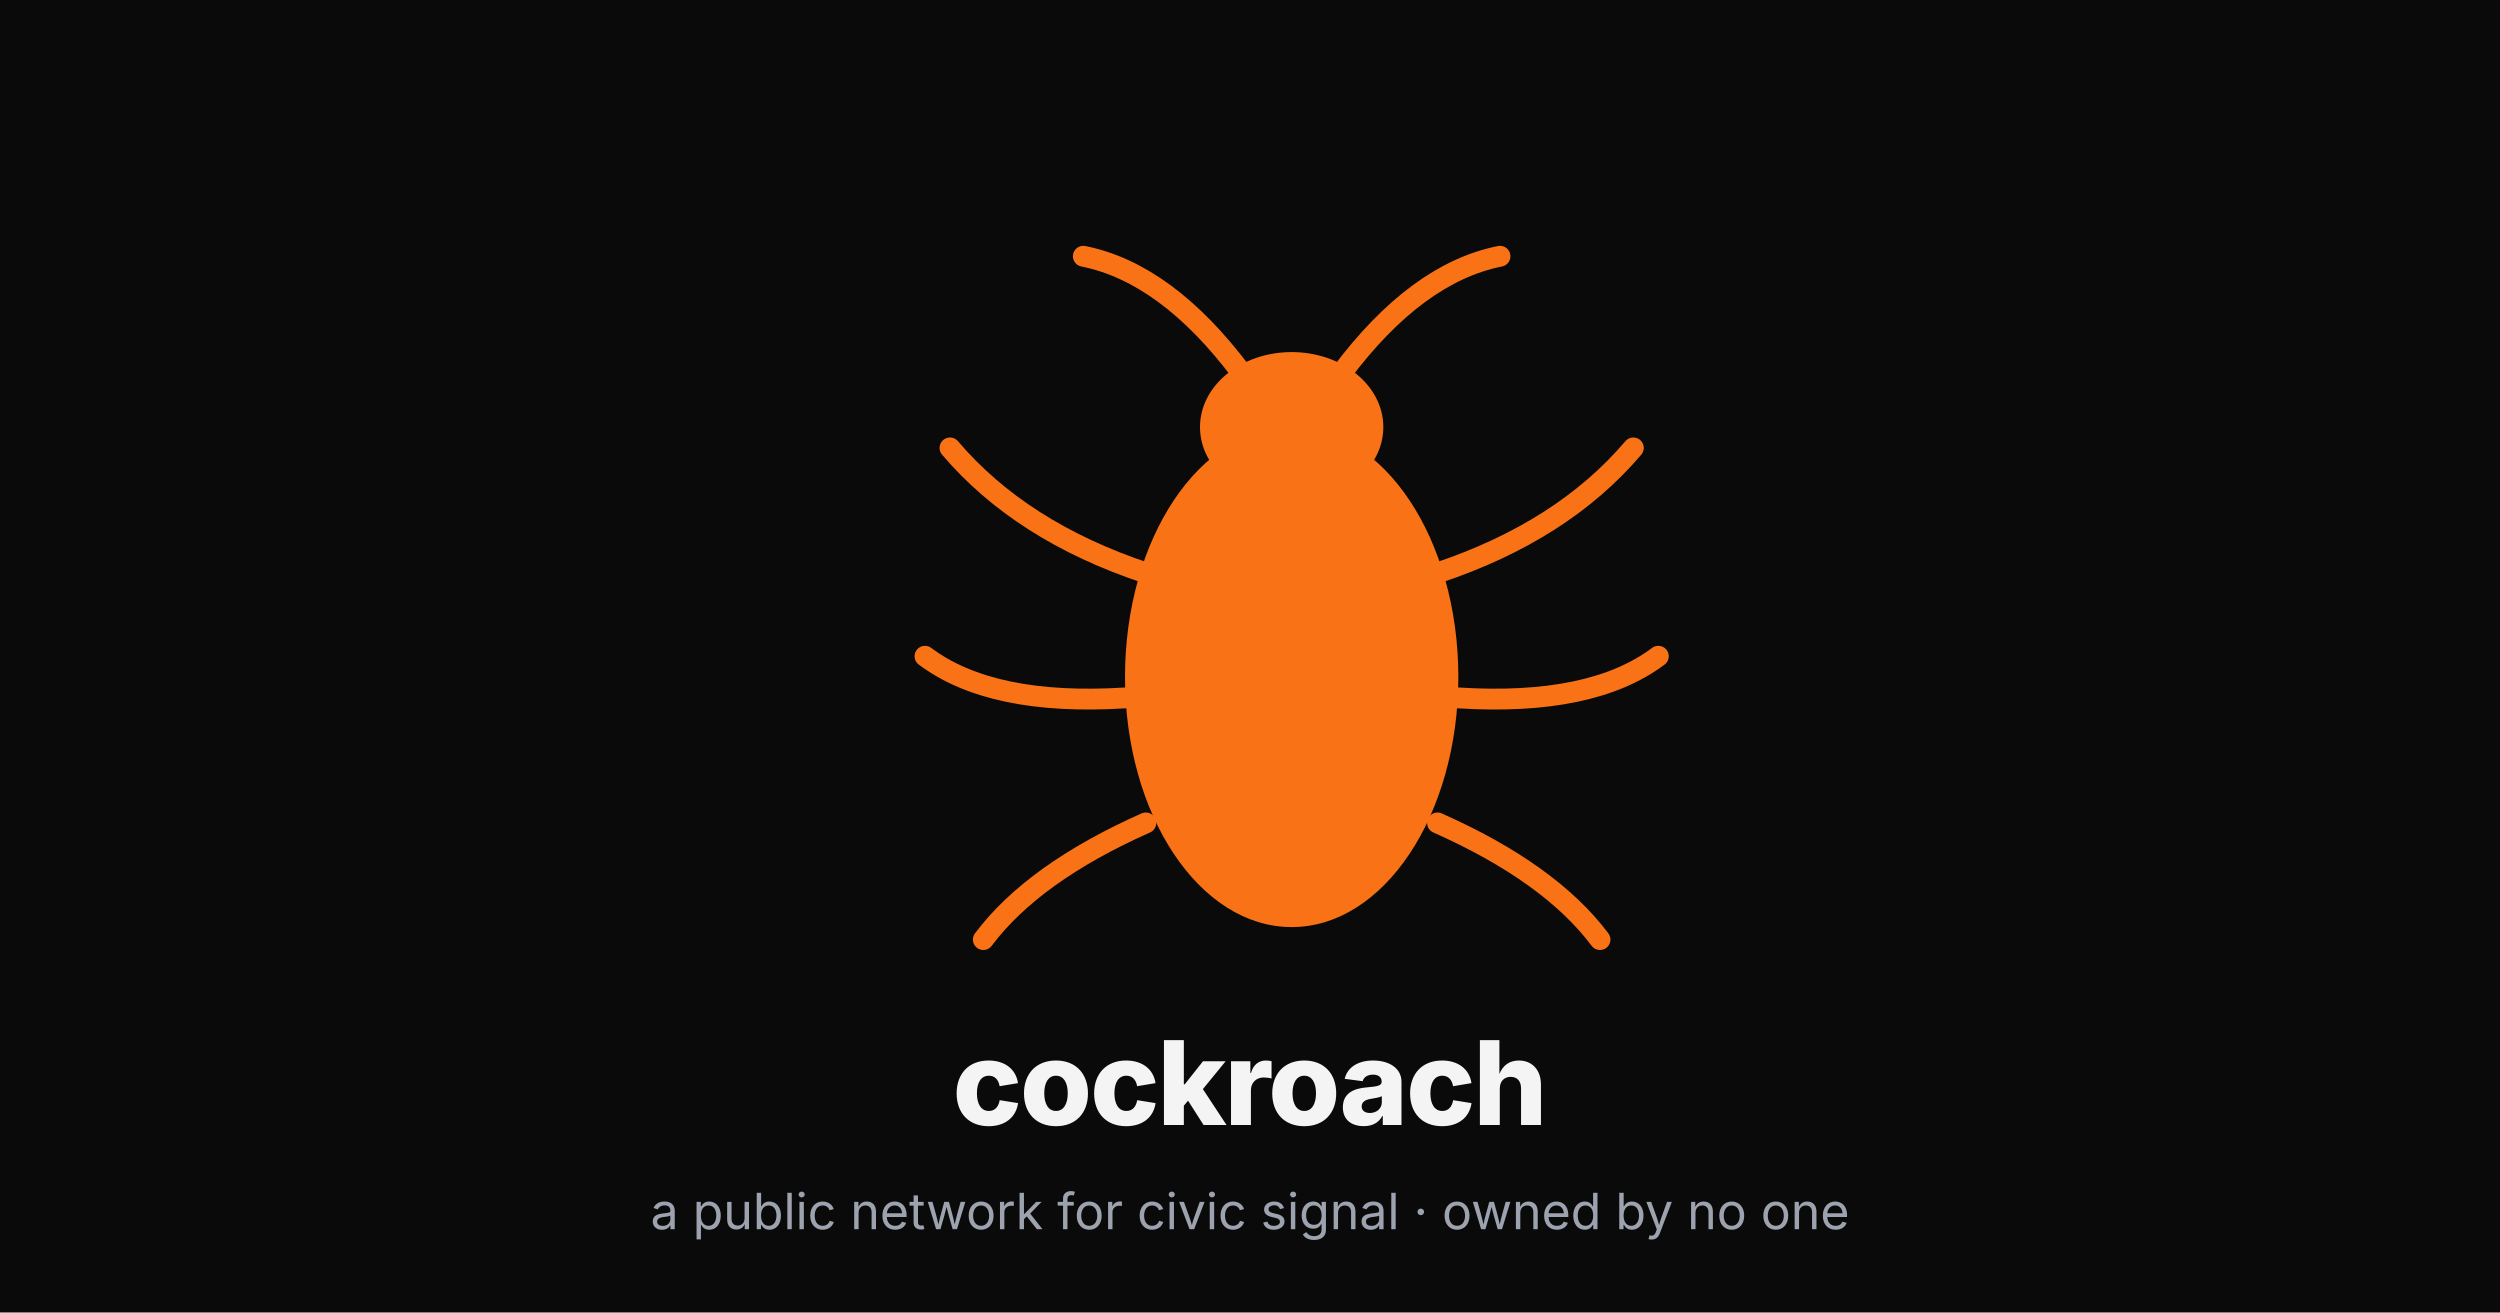
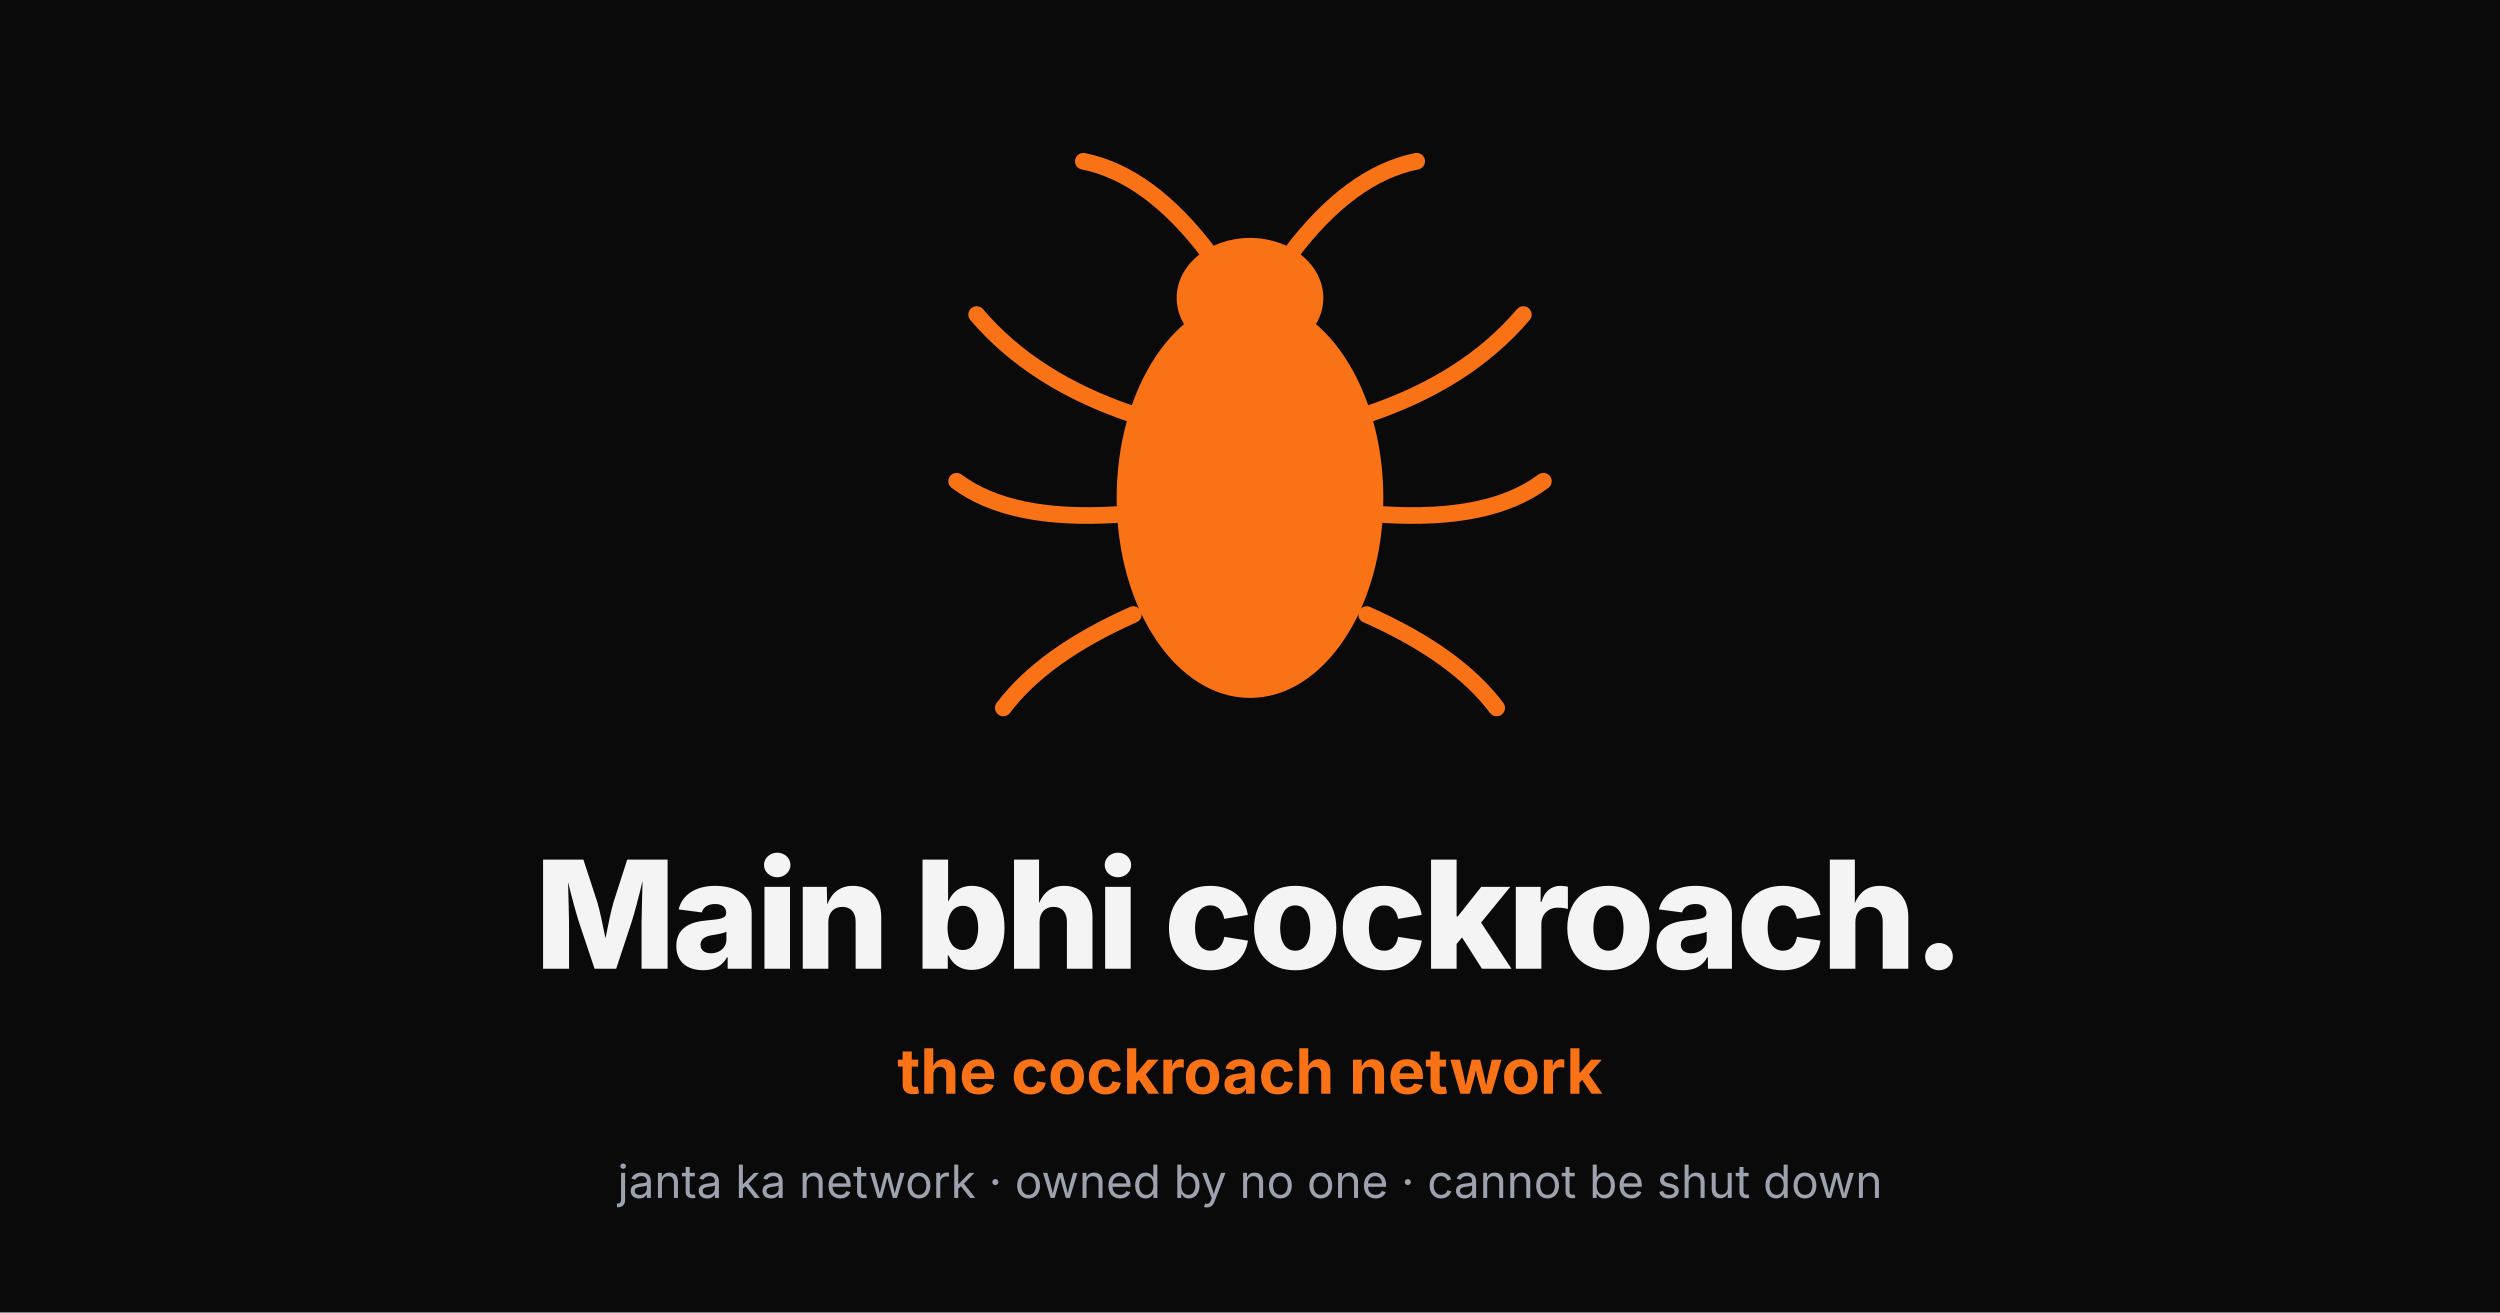
<svg xmlns="http://www.w3.org/2000/svg" viewBox="0 0 1200 630" width="1200" height="630">
  <rect width="1200" height="630" fill="#0a0a0a" />
-   <g transform="translate(420,95) scale(2)" fill="#f97316" stroke="#f97316" stroke-width="5" stroke-linecap="round">
+   <g transform="translate(440,55) scale(1.6)" fill="#f97316" stroke="#f97316" stroke-width="5" stroke-linecap="round">
    <ellipse cx="100" cy="115" rx="40" ry="60" stroke="none" />
    <ellipse cx="100" cy="55" rx="22" ry="18" stroke="none" />
    <path d="M 88 42 Q 70 18 50 14" fill="none" />
    <path d="M 112 42 Q 130 18 150 14" fill="none" />
    <path d="M 65 90  Q 35 80 18 60" fill="none" />
    <path d="M 60 120 Q 28 122 12 110" fill="none" />
    <path d="M 65 150 Q 38 162 26 178" fill="none" />
    <path d="M 135 90  Q 165 80 182 60" fill="none" />
    <path d="M 140 120 Q 172 122 188 110" fill="none" />
    <path d="M 135 150 Q 162 162 174 178" fill="none" />
  </g>
-   <text x="600" y="540" text-anchor="middle" fill="#f4f4f5" font-family="system-ui,-apple-system,Segoe UI,sans-serif" font-size="56" font-weight="800" letter-spacing="-1">cockroach</text>
-   <text x="600" y="590" text-anchor="middle" fill="#9ca3af" font-family="system-ui,-apple-system,Segoe UI,sans-serif" font-size="24" font-weight="400">a public network for civic signal · owned by no one</text>
+   <text x="600" y="465" text-anchor="middle" fill="#f4f4f5" font-family="system-ui,-apple-system,Segoe UI,sans-serif" font-size="72" font-weight="800" letter-spacing="-2">Main bhi cockroach.</text>
+   <text x="600" y="525" text-anchor="middle" fill="#f97316" font-family="system-ui,-apple-system,Segoe UI,sans-serif" font-size="30" font-weight="700">the cockroach network</text>
+   <text x="600" y="575" text-anchor="middle" fill="#9ca3af" font-family="system-ui,-apple-system,Segoe UI,sans-serif" font-size="22" font-weight="400">janta ka network · owned by no one · cannot be shut down</text>
</svg>
